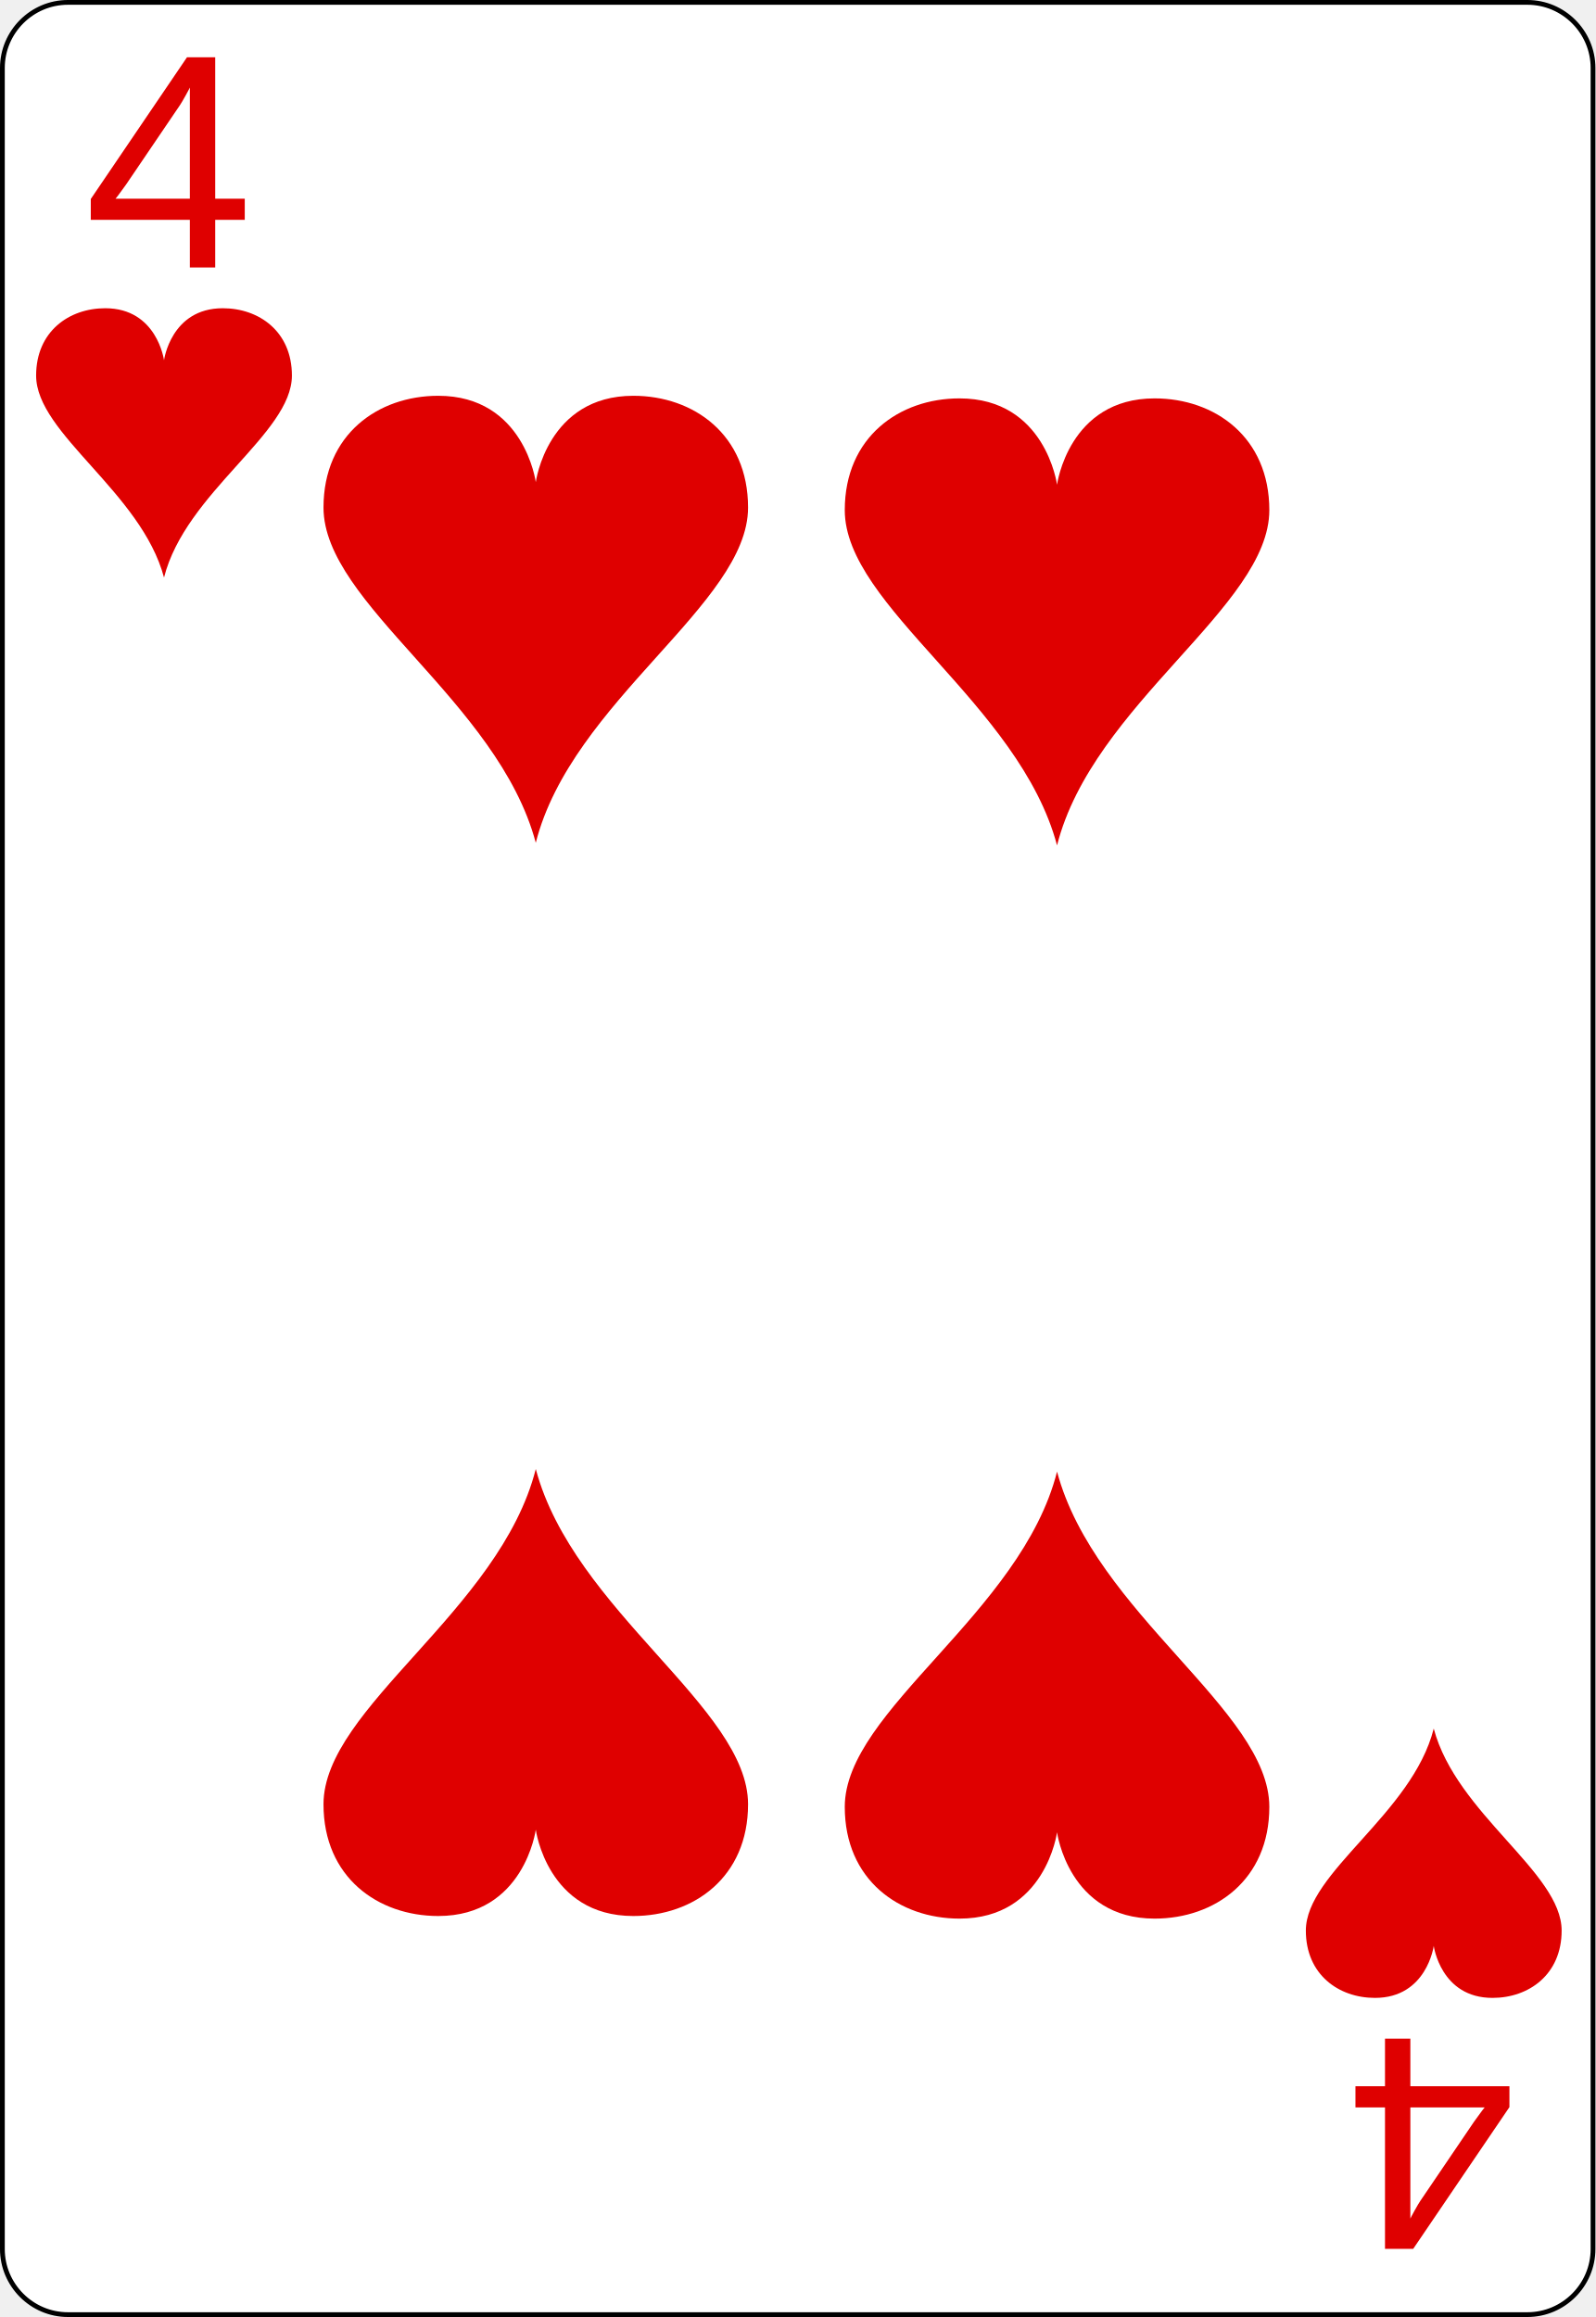
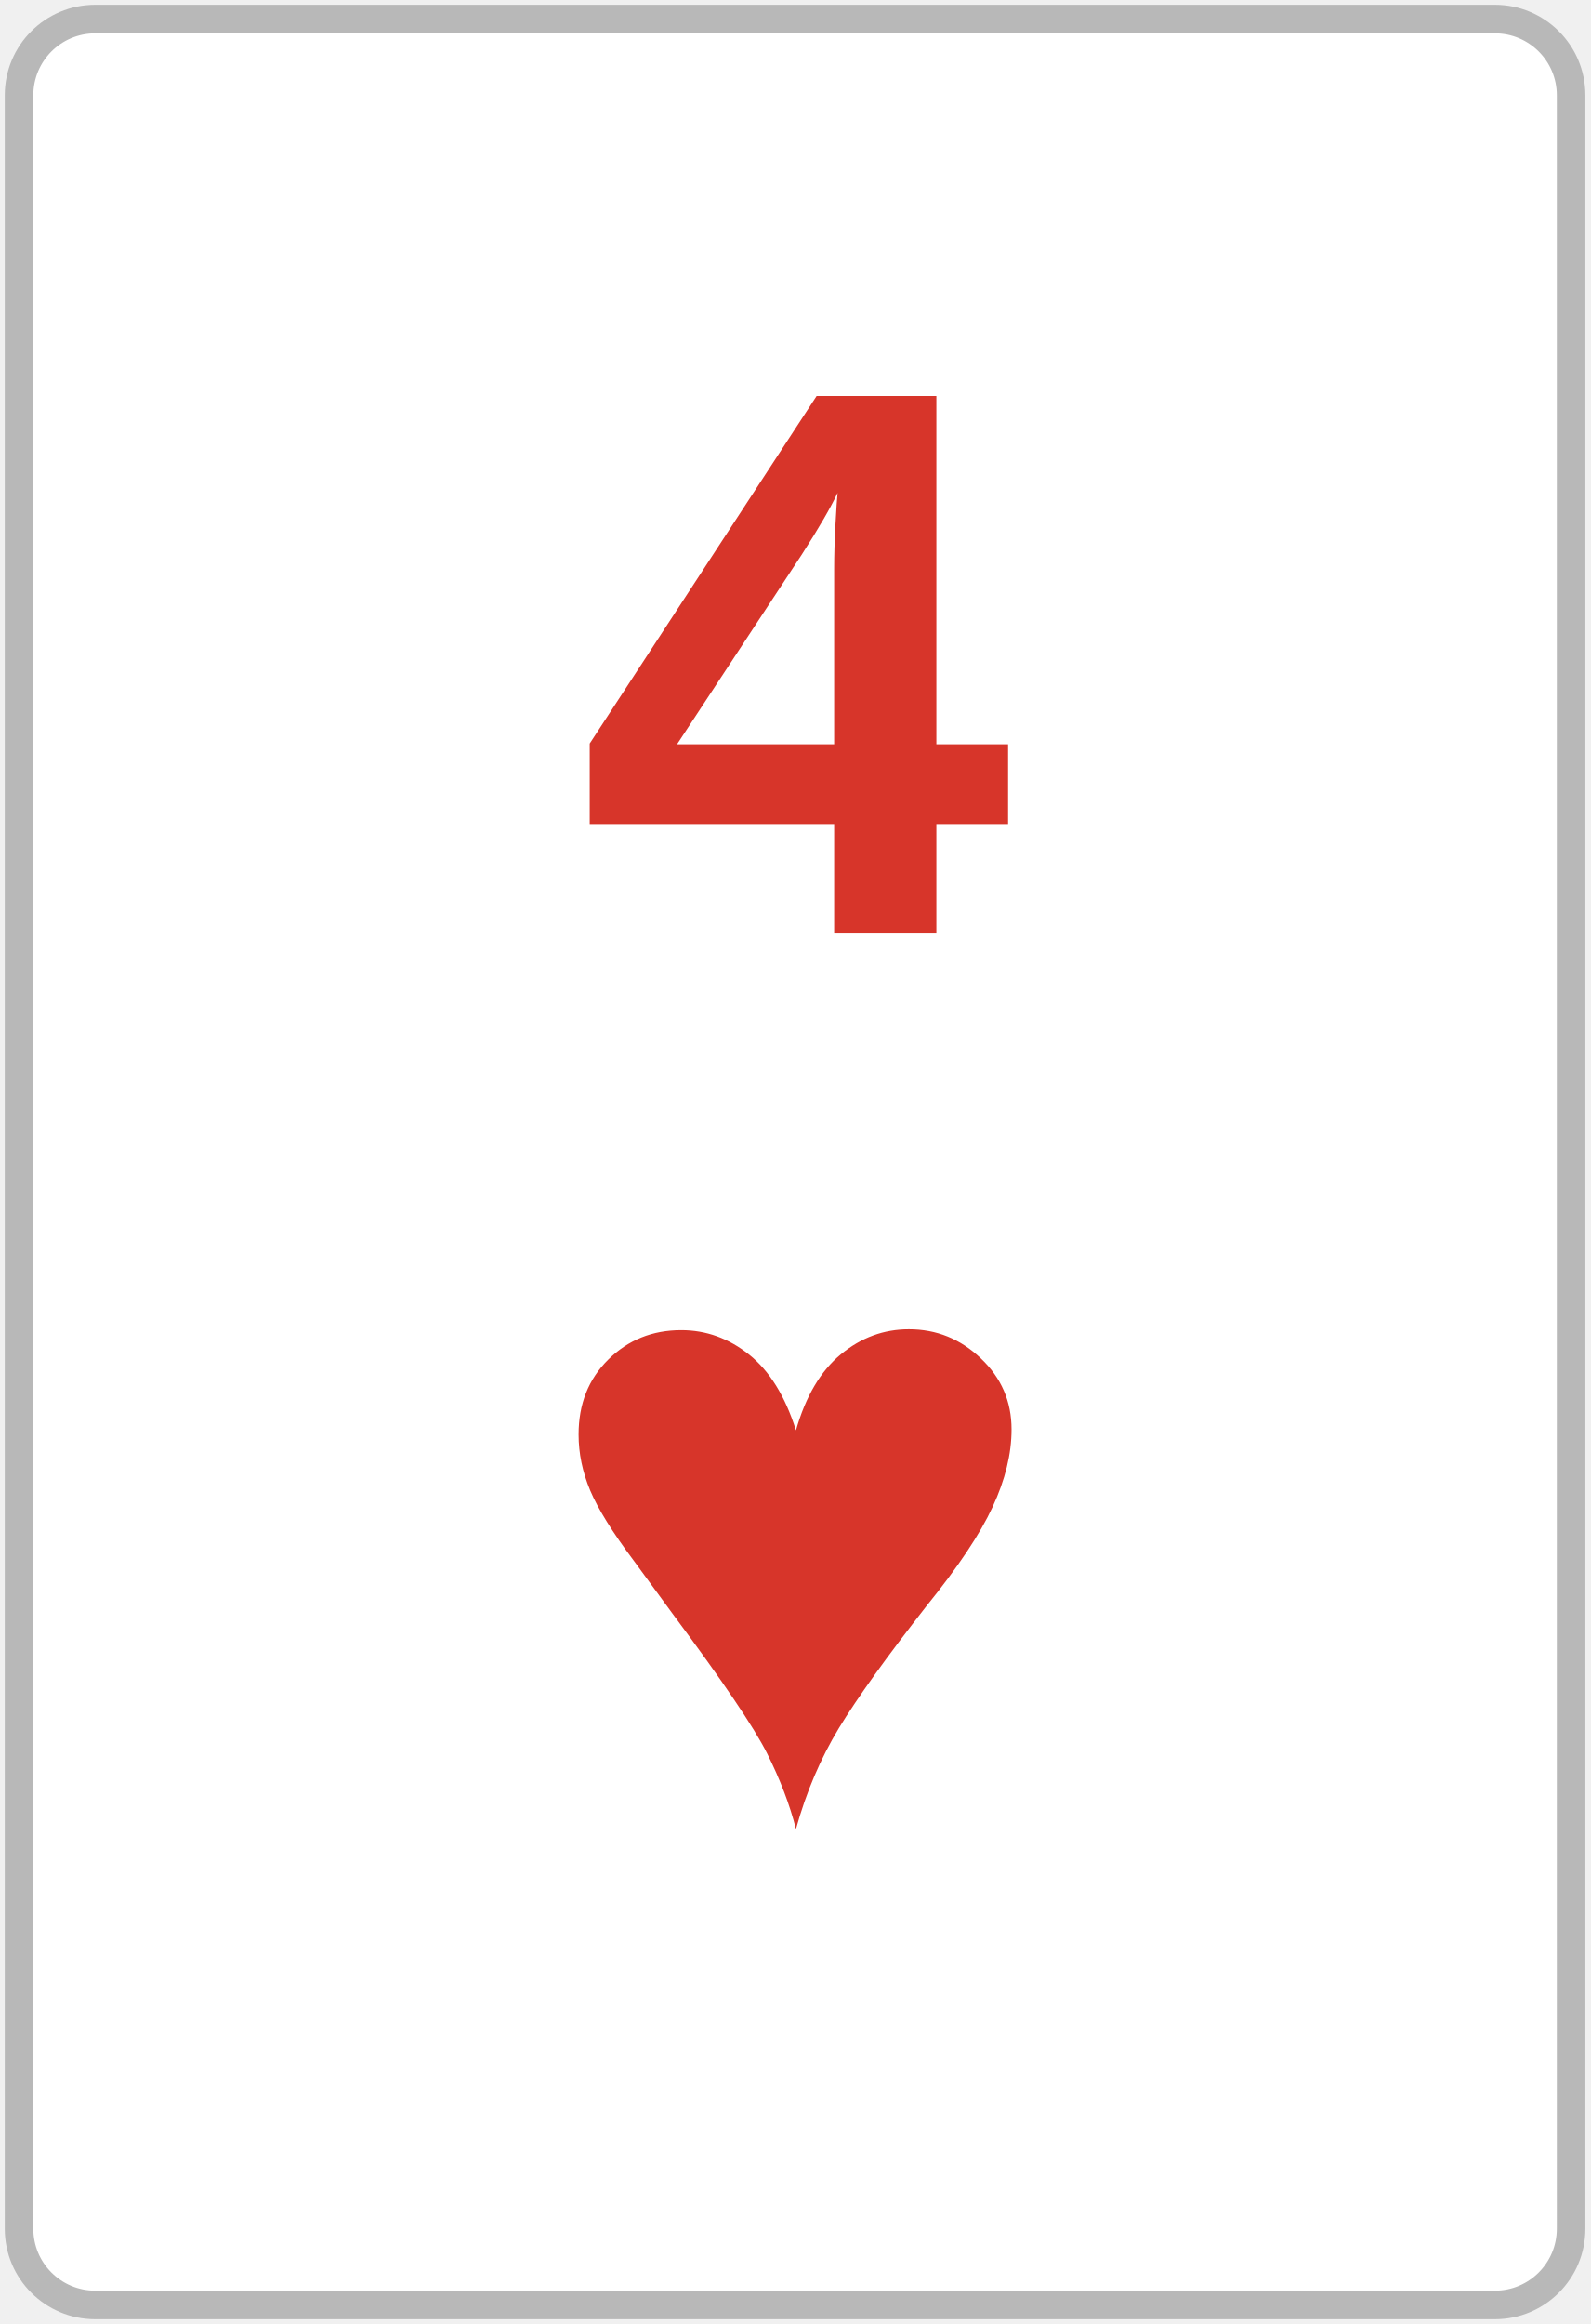
- <svg xmlns="http://www.w3.org/2000/svg" xmlns:xlink="http://www.w3.org/1999/xlink" width="167.087pt" height="242.667pt" viewBox="0 0 167.087 242.667" xml:space="preserve" id="svg2" version="1.1">
-   <defs id="defs41">
-     <radialGradient xlink:href="#linearGradient3773" id="radialGradient3781" cx="-0.158" cy="-8.835" fx="-0.158" fy="-8.835" r="8" gradientTransform="matrix(-1.584269,-0.02349808,0.03071979,-2.477574,-0.2485638,-26.71351)" gradientUnits="userSpaceOnUse" />
-     <linearGradient id="linearGradient3773">
-       <stop style="stop-color:#000000;stop-opacity:1;" offset="0" id="stop3775" />
-       <stop style="stop-color:#000000;stop-opacity:0.649;" offset="1" id="stop3777" />
-     </linearGradient>
-     <radialGradient xlink:href="#linearGradient3773" id="radialGradient3957" cx="-0.158" cy="-8.835" fx="-0.158" fy="-8.835" r="8" gradientTransform="matrix(-1.584269,-0.02349808,0.03071979,-2.477574,-0.2485638,-26.71351)" gradientUnits="userSpaceOnUse" />
-     <linearGradient id="linearGradient3959">
-       <stop style="stop-color:#000000;stop-opacity:1;" offset="0" id="stop3961" />
-       <stop style="stop-color:#000000;stop-opacity:0.649;" offset="1" id="stop3963" />
-     </linearGradient>
-     <radialGradient r="81.903" fy="509.476" fx="168.025" cy="509.476" cx="168.025" gradientTransform="matrix(1.25656,-0.7774064,0.3366382,0.5361257,-221.2021,359.2426)" gradientUnits="userSpaceOnUse" id="radialGradient3975" xlink:href="#linearGradient3784-4" />
-     <linearGradient id="linearGradient3784-4">
-       <stop style="stop-color:#ffffff;stop-opacity:0.435;" offset="0" id="stop3786-8" />
-       <stop style="stop-color:#000000;stop-opacity:0;" offset="1" id="stop3788-6" />
-     </linearGradient>
-     <radialGradient xlink:href="#linearGradient3784-4-5" id="radialGradient3929" gradientUnits="userSpaceOnUse" gradientTransform="matrix(1.25656,-0.7774064,0.3366382,0.5361257,-221.2021,359.2426)" cx="168.025" cy="509.476" fx="168.025" fy="509.476" r="81.903" />
-     <linearGradient id="linearGradient3784-4-5">
-       <stop style="stop-color:#ffffff;stop-opacity:0.489;" offset="0" id="stop3786-8-0" />
-       <stop style="stop-color:#000000;stop-opacity:0;" offset="1" id="stop3788-6-3" />
-     </linearGradient>
-     <radialGradient xlink:href="#linearGradient3784-4-1" id="radialGradient3927" gradientUnits="userSpaceOnUse" gradientTransform="matrix(1.25656,-0.7774064,0.3366382,0.5361257,-221.2021,359.2426)" cx="168.025" cy="509.476" fx="168.025" fy="509.476" r="81.903" />
-     <linearGradient id="linearGradient3784-4-1">
-       <stop style="stop-color:#ffffff;stop-opacity:0.237;" offset="0" id="stop3786-8-03" />
-       <stop style="stop-color:#000000;stop-opacity:0;" offset="1" id="stop3788-6-6" />
-     </linearGradient>
-     <radialGradient xlink:href="#linearGradient3768" id="radialGradient3776" cx="-0.206" cy="-4.579" fx="-0.206" fy="-4.579" r="8" gradientTransform="matrix(-1,0,0,-1.720176,-0.4120407,-13.02719)" gradientUnits="userSpaceOnUse" />
-     <linearGradient id="linearGradient3768">
-       <stop style="stop-color:#df0000;stop-opacity:1;" offset="0" id="stop3770" />
-       <stop style="stop-color:#df0000;stop-opacity:0.672;" offset="1" id="stop3772" />
-     </linearGradient>
-     <radialGradient r="81.903" fy="511.223" fx="171.487" cy="511.223" cx="171.487" gradientTransform="matrix(1.152989,-0.6739155,0.3948202,0.6754904,-233.6326,270.4008)" gradientUnits="userSpaceOnUse" id="radialGradient4013" xlink:href="#linearGradient3784-4-6" />
-     <linearGradient id="linearGradient3784-4-6">
-       <stop style="stop-color:#ffffff;stop-opacity:0.313;" offset="0" id="stop3786-8-8" />
-       <stop style="stop-color:#000000;stop-opacity:0;" offset="1" id="stop3788-6-8" />
-     </linearGradient>
-     <radialGradient r="81.903" fy="492.632" fx="159.354" cy="492.632" cx="159.354" gradientTransform="matrix(1.089478,-0.715138,0.4464527,0.6562658,-244.9333,290.9185)" gradientUnits="userSpaceOnUse" id="radialGradient4013-8" xlink:href="#linearGradient3784-4-2" />
-     <linearGradient id="linearGradient3784-4-2">
-       <stop style="stop-color:#ffffff;stop-opacity:0.29;" offset="0" id="stop3786-8-1" />
-       <stop style="stop-color:#000000;stop-opacity:0;" offset="1" id="stop3788-6-5" />
-     </linearGradient>
-     <radialGradient r="81.903" fy="492.632" fx="159.354" cy="492.632" cx="159.354" gradientTransform="matrix(1.089478,-0.715138,0.4464527,0.6562658,-244.9333,290.9185)" gradientUnits="userSpaceOnUse" id="radialGradient3073" xlink:href="#linearGradient3784-4-2" />
-   </defs>
-   <g id="Layer_x0020_1" style="fill-rule:nonzero;clip-rule:nonzero;stroke:#000000;stroke-miterlimit:4;">
-     <path style="fill:#FFFFFF;stroke-width:0.5;" d="M166.837,235.548c0,3.777-3.087,6.869-6.871,6.869H7.111c-3.775,0-6.861-3.092-6.861-6.869V7.12C0.25,3.343,3.336,0.25,7.111,0.25h152.855    c3.784,0,6.871,3.093,6.871,6.87v228.428z" id="path5" />
-     <g style="stroke:none;" id="g7">
-       <g id="g9">
- 				
- 			</g>
-     </g>
-     <g id="g15">
- 			
- 		</g>
-     <g id="g19">
- 			
- 		</g>
-     <g style="stroke:none;" id="g23">
-       <g id="g25">
- 				
- 			</g>
-     </g>
-     <g style="stroke:none;" id="g31">
-       <g id="g33">
- 				
- 			</g>
-     </g>
-   </g>
-   <text xml:space="preserve" style="font-size:32px;font-style:normal;font-weight:normal;line-height:125%;letter-spacing:0px;word-spacing:0px;fill:#df0000;fill-opacity:1;stroke:none;font-family:Bitstream Vera Sans" x="8.775" y="28.013" id="text3788">
-     <tspan id="tspan3790" x="8.775" y="28.013" style="font-style:normal;font-variant:normal;font-weight:normal;font-stretch:normal;fill:#df0000;fill-opacity:1;font-family:Arial;-inkscape-font-specification:Arial">4</tspan>
-   </text>
-   <g transform="matrix(1.674307,0,0,1.566992,17.17751,46.38532)" id="layer1-9-6" style="fill:#df0000;fill-opacity:1">
-     <path style="fill:#df0000;fill-opacity:1" id="hl-8" d="M 3.676,-9 C 0.433,-9 0,-5.523 0,-5.523 0,-5.523 -0.433,-9 -3.676,-9 -5.946,-9 -8,-7.441 -8,-4.5 -8,-0.614 -1.421,3.294 0,9 1.352,3.299 8,-0.614 8,-4.5 8,-7.441 5.946,-9 3.676,-9 z" />
-   </g>
-   <text xml:space="preserve" style="font-size:32px;font-style:normal;font-weight:normal;line-height:125%;letter-spacing:0px;word-spacing:0px;fill:#df0000;fill-opacity:1;stroke:none;font-family:Bitstream Vera Sans" x="-158.818" y="-213.515" id="text3788-4" transform="scale(-1,-1)">
-     <tspan id="tspan3790-3" x="-158.818" y="-213.515" style="font-style:normal;font-variant:normal;font-weight:normal;font-stretch:normal;fill:#df0000;fill-opacity:1;font-family:Arial;-inkscape-font-specification:Arial">4</tspan>
-   </text>
-   <g transform="matrix(-1.674307,0,0,-1.566992,150.156,195.1431)" id="layer1-9-6-5" style="fill:#df0000;fill-opacity:1">
-     <path style="fill:#df0000;fill-opacity:1" id="hl-8-1" d="M 3.676,-9 C 0.433,-9 0,-5.523 0,-5.523 0,-5.523 -0.433,-9 -3.676,-9 -5.946,-9 -8,-7.441 -8,-4.5 -8,-0.614 -1.421,3.294 0,9 1.352,3.299 8,-0.614 8,-4.5 8,-7.441 5.946,-9 3.676,-9 z" />
-   </g>
-   <g transform="matrix(2.779008,0,0,2.600887,56.11227,64.85977)" id="layer1-9-6-8" style="fill:#df0000;fill-opacity:1">
-     <path style="fill:#df0000;fill-opacity:1" id="hl-8-8" d="M 3.676,-9 C 0.433,-9 0,-5.523 0,-5.523 0,-5.523 -0.433,-9 -3.676,-9 -5.946,-9 -8,-7.441 -8,-4.5 -8,-0.614 -1.421,3.294 0,9 1.352,3.299 8,-0.614 8,-4.5 8,-7.441 5.946,-9 3.676,-9 z" />
-   </g>
-   <g transform="matrix(-2.779008,0,0,-2.600887,56.11227,177.2622)" id="layer1-9-6-8-9" style="fill:#df0000;fill-opacity:1">
-     <path style="fill:#df0000;fill-opacity:1" id="hl-8-8-5" d="M 3.676,-9 C 0.433,-9 0,-5.523 0,-5.523 0,-5.523 -0.433,-9 -3.676,-9 -5.946,-9 -8,-7.441 -8,-4.5 -8,-0.614 -1.421,3.294 0,9 1.352,3.299 8,-0.614 8,-4.5 8,-7.441 5.946,-9 3.676,-9 z" />
-   </g>
-   <g transform="matrix(2.779008,0,0,2.600887,110.7045,65.1323)" id="layer1-9-6-8-0" style="fill:#df0000;fill-opacity:1">
-     <path style="fill:#df0000;fill-opacity:1" id="hl-8-8-6" d="M 3.676,-9 C 0.433,-9 0,-5.523 0,-5.523 0,-5.523 -0.433,-9 -3.676,-9 -5.946,-9 -8,-7.441 -8,-4.5 -8,-0.614 -1.421,3.294 0,9 1.352,3.299 8,-0.614 8,-4.5 8,-7.441 5.946,-9 3.676,-9 z" />
-   </g>
-   <g transform="matrix(-2.779008,0,0,-2.600887,110.7045,177.5347)" id="layer1-9-6-8-9-8" style="fill:#df0000;fill-opacity:1">
-     <path style="fill:#df0000;fill-opacity:1" id="hl-8-8-5-9" d="M 3.676,-9 C 0.433,-9 0,-5.523 0,-5.523 0,-5.523 -0.433,-9 -3.676,-9 -5.946,-9 -8,-7.441 -8,-4.5 -8,-0.614 -1.421,3.294 0,9 1.352,3.299 8,-0.614 8,-4.5 8,-7.441 5.946,-9 3.676,-9 z" />
-   </g>
+ <svg xmlns="http://www.w3.org/2000/svg" width="167" height="244" viewBox="0 0 167 244">
+   <rect x="2" y="2" width="163" height="240" rx="8" ry="8" fill="#ffffff" stroke="#b8b8b8" stroke-width="3" />
+   <text x="83.5" y="98" text-anchor="middle" font-family="Arial, Helvetica, sans-serif" font-size="82" font-weight="700" fill="#d7352a">4</text>
+   <text x="83.5" y="191" text-anchor="middle" font-family="Arial, Helvetica, sans-serif" font-size="92" font-weight="700" fill="#d7352a">♥</text>
</svg>
